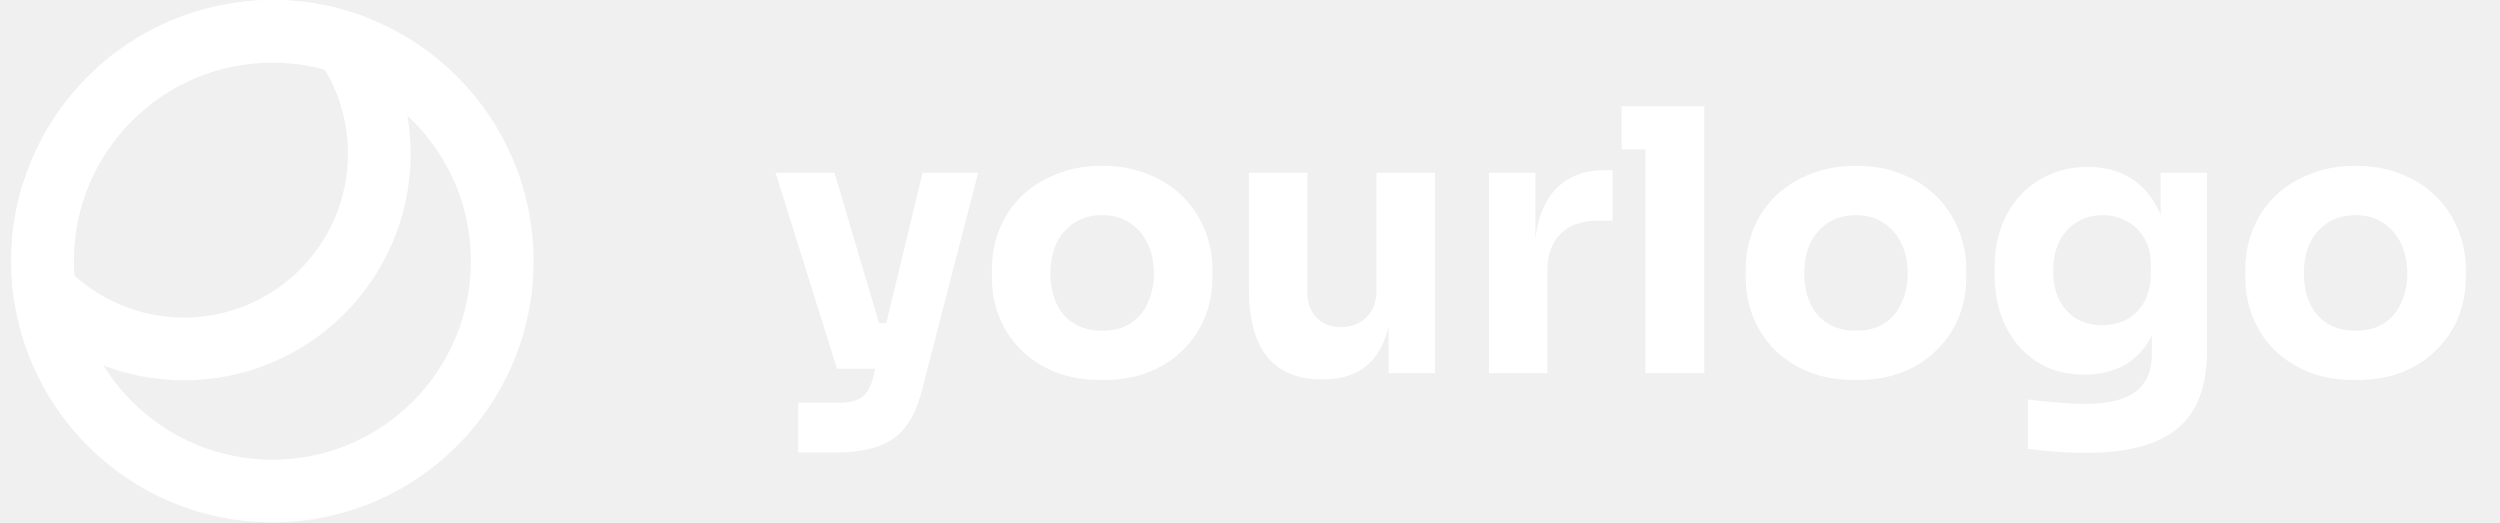
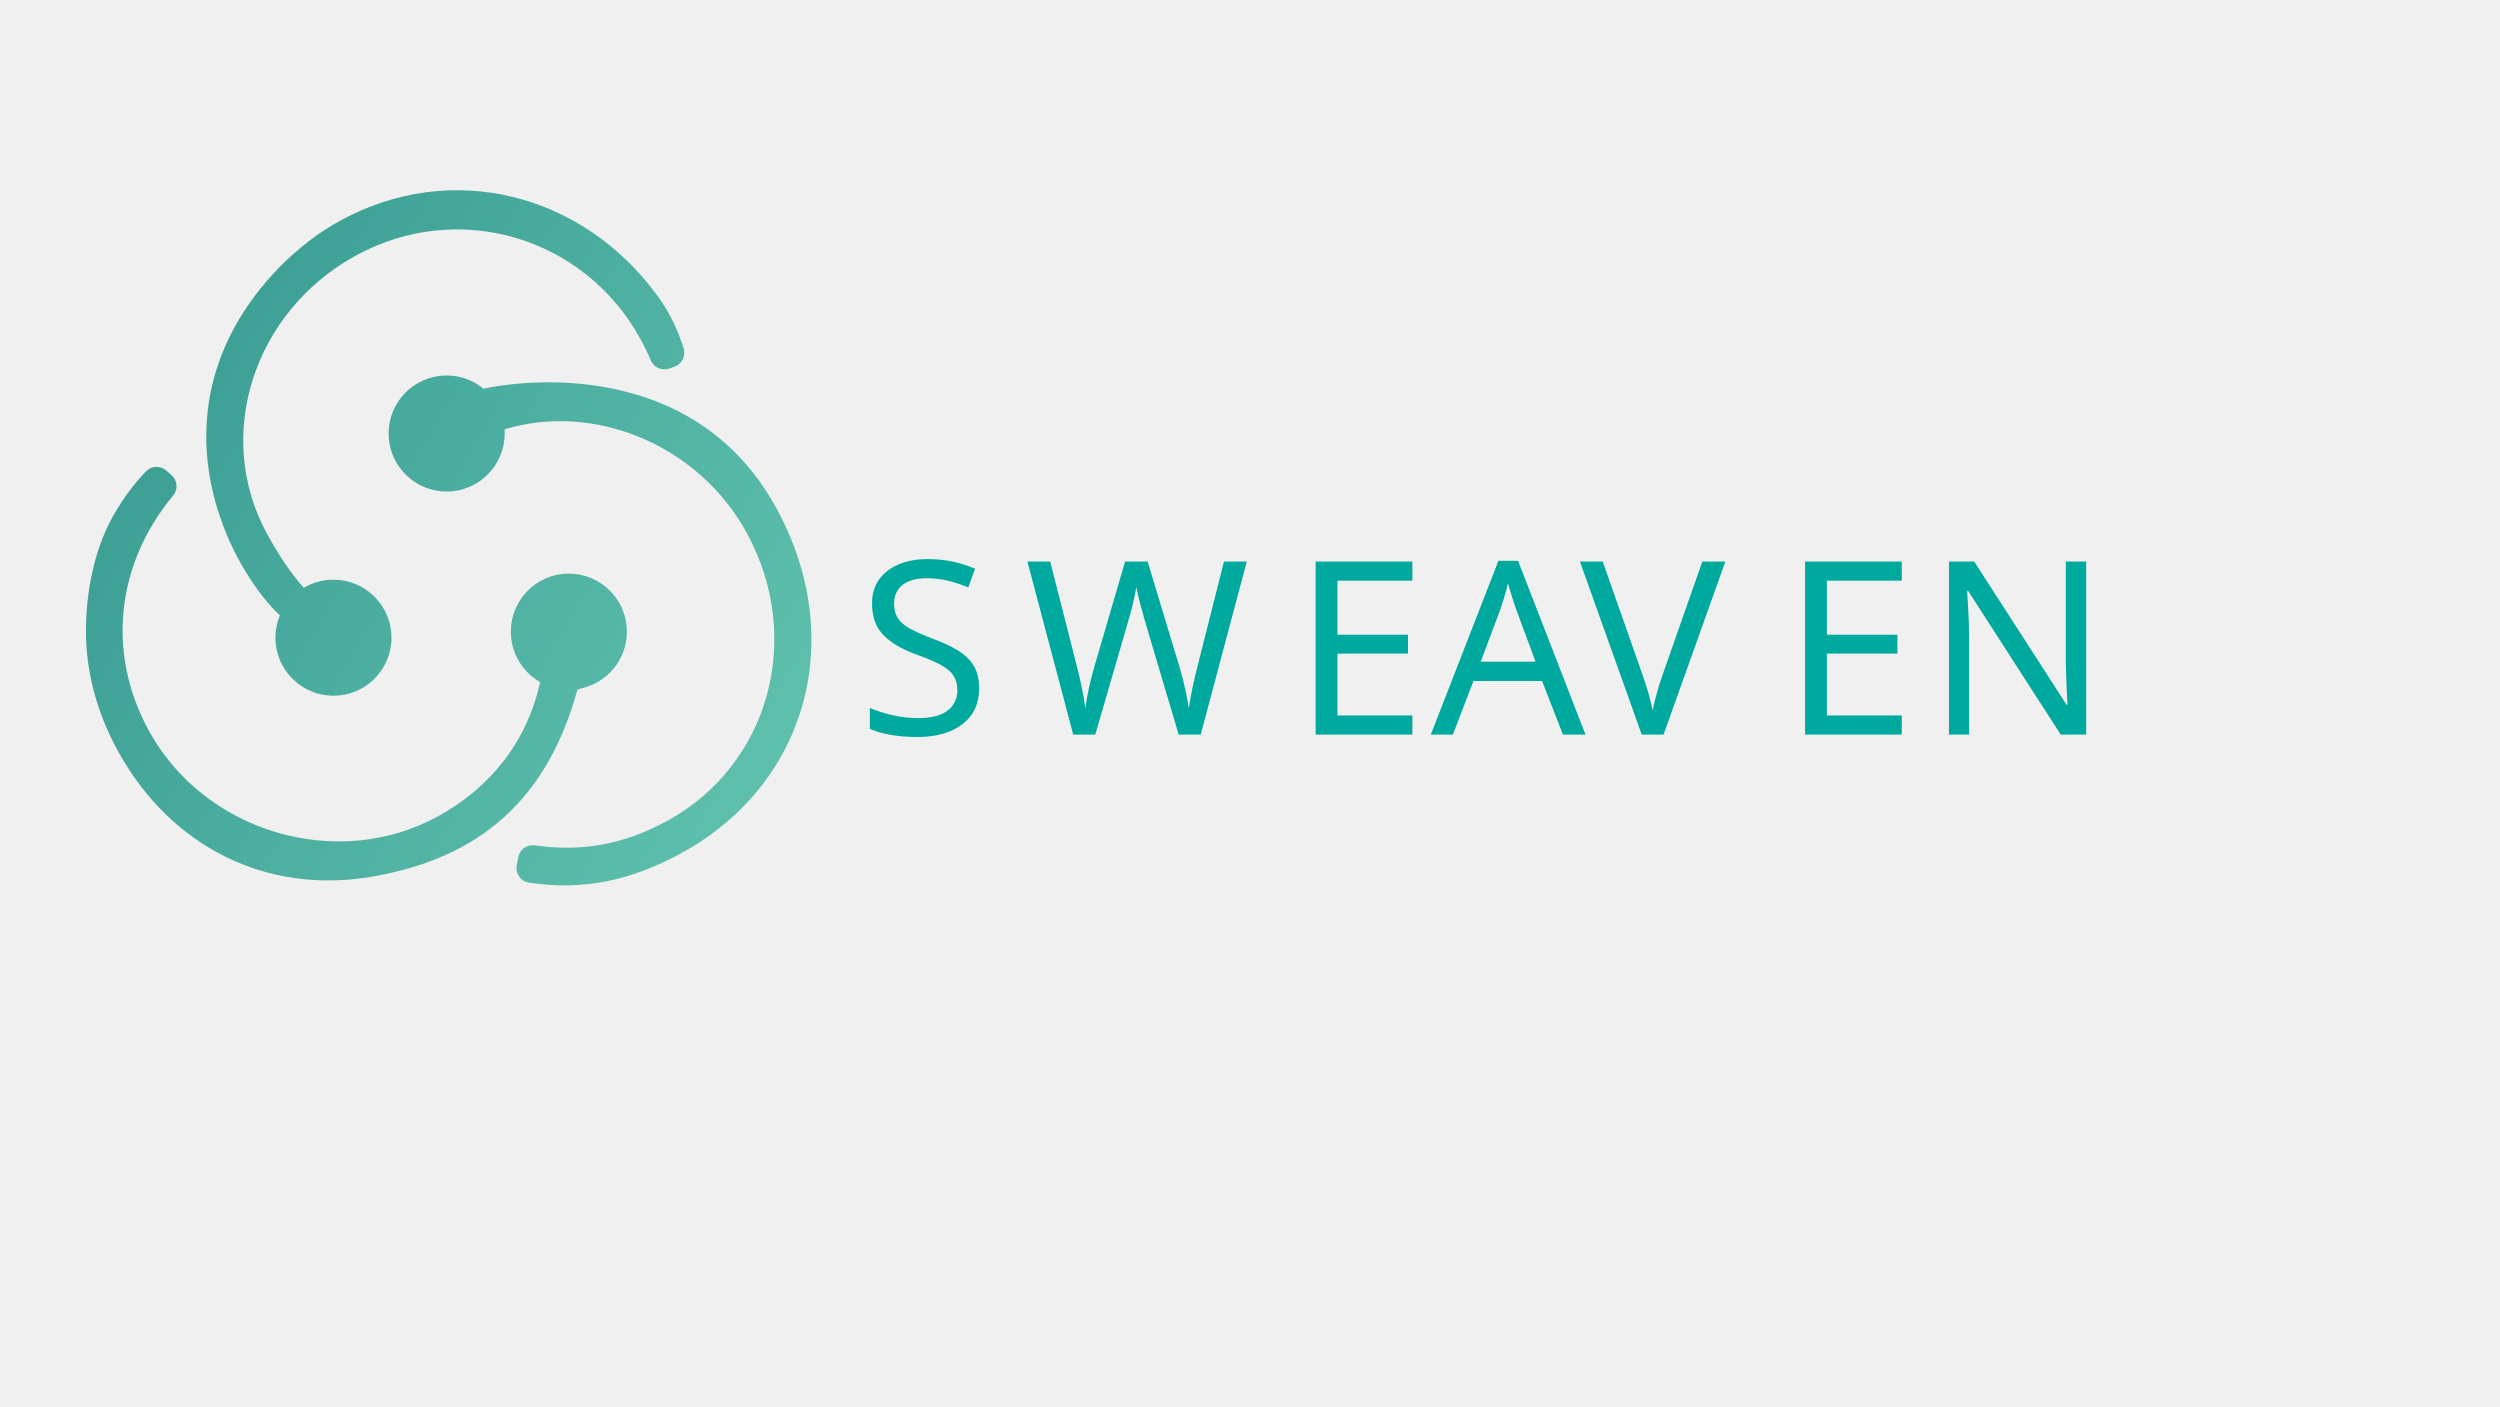
- <svg xmlns="http://www.w3.org/2000/svg" width="134" height="28" viewBox="0 0 134 28" fill="none">
-   <g clip-path="url(#clip0_569_29016)">
-     <circle cx="14.6" cy="14" r="12.32" stroke="white" stroke-width="3.36" />
-     <mask id="mask0_569_29016" style="mask-type:alpha" maskUnits="userSpaceOnUse" x="0" y="0" width="29" height="28">
-       <circle cx="14.6" cy="14" r="14" fill="black" />
-     </mask>
-     <g mask="url(#mask0_569_29016)">
-       <circle cx="9.864" cy="8.235" r="10.467" stroke="white" stroke-width="3.36" />
-     </g>
-   </g>
-   <path d="M42.785 24.253V21.588H45.02C45.36 21.588 45.647 21.542 45.882 21.45C46.117 21.372 46.307 21.235 46.451 21.039C46.594 20.843 46.712 20.575 46.803 20.235L49.45 9.259H52.429L49.43 20.862C49.221 21.699 48.927 22.365 48.548 22.862C48.182 23.358 47.685 23.711 47.058 23.92C46.444 24.142 45.66 24.253 44.706 24.253H42.785ZM46.157 19.765V17.315H48.43V19.765H46.157ZM44.863 19.765L41.57 9.259H44.726L47.842 19.765H44.863ZM59.066 20.372C58.125 20.372 57.288 20.229 56.557 19.941C55.825 19.641 55.204 19.236 54.695 18.726C54.198 18.216 53.819 17.635 53.558 16.982C53.297 16.315 53.166 15.616 53.166 14.884V14.434C53.166 13.689 53.297 12.983 53.558 12.317C53.832 11.637 54.224 11.043 54.734 10.533C55.257 10.024 55.884 9.625 56.616 9.338C57.347 9.037 58.164 8.887 59.066 8.887C59.993 8.887 60.816 9.037 61.535 9.338C62.267 9.625 62.888 10.024 63.397 10.533C63.907 11.043 64.299 11.637 64.573 12.317C64.848 12.983 64.985 13.689 64.985 14.434V14.884C64.985 15.616 64.854 16.315 64.593 16.982C64.331 17.635 63.946 18.216 63.436 18.726C62.94 19.236 62.326 19.641 61.594 19.941C60.862 20.229 60.019 20.372 59.066 20.372ZM59.066 17.726C59.68 17.726 60.189 17.596 60.594 17.334C60.999 17.073 61.306 16.707 61.516 16.237C61.738 15.766 61.849 15.244 61.849 14.669C61.849 14.055 61.738 13.519 61.516 13.062C61.293 12.591 60.973 12.219 60.555 11.944C60.15 11.67 59.654 11.533 59.066 11.533C58.491 11.533 57.994 11.67 57.576 11.944C57.158 12.219 56.838 12.591 56.616 13.062C56.407 13.519 56.302 14.055 56.302 14.669C56.302 15.244 56.407 15.766 56.616 16.237C56.825 16.707 57.138 17.073 57.556 17.334C57.974 17.596 58.478 17.726 59.066 17.726ZM70.799 20.333C69.558 20.333 68.604 19.935 67.938 19.138C67.271 18.328 66.938 17.112 66.938 15.492V9.259H70.074V15.649C70.074 16.224 70.237 16.681 70.564 17.021C70.891 17.36 71.329 17.53 71.877 17.53C72.439 17.53 72.897 17.354 73.249 17.001C73.602 16.648 73.779 16.172 73.779 15.57V9.259H76.915V20H74.425V15.472H74.641C74.641 16.557 74.497 17.465 74.21 18.197C73.935 18.916 73.524 19.451 72.975 19.804C72.426 20.157 71.747 20.333 70.937 20.333H70.799ZM79.806 20V9.259H82.295V13.865H82.237C82.237 12.35 82.557 11.18 83.197 10.357C83.85 9.534 84.791 9.122 86.019 9.122H86.431V11.827H85.647C84.785 11.827 84.118 12.062 83.648 12.532C83.177 12.99 82.942 13.656 82.942 14.532V20H79.806ZM88.193 20V5.692H91.349V20H88.193ZM86.919 8.005V5.692H91.349V8.005H86.919ZM99.471 20.372C98.531 20.372 97.694 20.229 96.963 19.941C96.231 19.641 95.61 19.236 95.101 18.726C94.604 18.216 94.225 17.635 93.964 16.982C93.703 16.315 93.572 15.616 93.572 14.884V14.434C93.572 13.689 93.703 12.983 93.964 12.317C94.238 11.637 94.63 11.043 95.14 10.533C95.662 10.024 96.29 9.625 97.021 9.338C97.753 9.037 98.57 8.887 99.471 8.887C100.399 8.887 101.222 9.037 101.941 9.338C102.673 9.625 103.293 10.024 103.803 10.533C104.313 11.043 104.705 11.637 104.979 12.317C105.253 12.983 105.391 13.689 105.391 14.434V14.884C105.391 15.616 105.26 16.315 104.999 16.982C104.737 17.635 104.352 18.216 103.842 18.726C103.346 19.236 102.732 19.641 102 19.941C101.268 20.229 100.425 20.372 99.471 20.372ZM99.471 17.726C100.086 17.726 100.595 17.596 101 17.334C101.405 17.073 101.712 16.707 101.921 16.237C102.144 15.766 102.255 15.244 102.255 14.669C102.255 14.055 102.144 13.519 101.921 13.062C101.699 12.591 101.379 12.219 100.961 11.944C100.556 11.67 100.059 11.533 99.471 11.533C98.897 11.533 98.4 11.67 97.982 11.944C97.564 12.219 97.244 12.591 97.021 13.062C96.812 13.519 96.708 14.055 96.708 14.669C96.708 15.244 96.812 15.766 97.021 16.237C97.231 16.707 97.544 17.073 97.962 17.334C98.38 17.596 98.883 17.726 99.471 17.726ZM111.813 24.273C111.29 24.273 110.754 24.253 110.206 24.214C109.657 24.175 109.154 24.122 108.696 24.057V21.411C109.154 21.477 109.657 21.529 110.206 21.568C110.768 21.62 111.277 21.646 111.734 21.646C112.584 21.646 113.27 21.548 113.792 21.352C114.328 21.156 114.72 20.856 114.968 20.451C115.217 20.059 115.341 19.549 115.341 18.922V16.786L115.909 15.531C115.883 16.485 115.694 17.302 115.341 17.981C115.001 18.661 114.524 19.183 113.91 19.549C113.296 19.902 112.564 20.078 111.715 20.078C110.983 20.078 110.317 19.948 109.716 19.686C109.128 19.412 108.625 19.033 108.206 18.55C107.788 18.066 107.468 17.504 107.246 16.864C107.024 16.211 106.913 15.505 106.913 14.747V14.296C106.913 13.539 107.03 12.833 107.266 12.18C107.501 11.526 107.841 10.958 108.285 10.474C108.729 9.991 109.258 9.619 109.872 9.357C110.487 9.083 111.166 8.946 111.911 8.946C112.773 8.946 113.518 9.135 114.145 9.514C114.786 9.893 115.289 10.448 115.654 11.18C116.02 11.912 116.216 12.794 116.242 13.826L115.811 13.944V9.259H118.3V18.726C118.3 20.046 118.065 21.111 117.595 21.921C117.124 22.731 116.406 23.326 115.439 23.704C114.485 24.083 113.276 24.273 111.813 24.273ZM112.695 17.432C113.178 17.432 113.616 17.328 114.008 17.119C114.4 16.897 114.707 16.583 114.929 16.178C115.164 15.773 115.282 15.283 115.282 14.708V14.14C115.282 13.578 115.158 13.107 114.91 12.728C114.674 12.336 114.361 12.042 113.969 11.846C113.577 11.637 113.159 11.533 112.714 11.533C112.192 11.533 111.728 11.657 111.323 11.905C110.918 12.153 110.604 12.5 110.382 12.944C110.16 13.388 110.049 13.911 110.049 14.512C110.049 15.126 110.16 15.655 110.382 16.1C110.617 16.531 110.931 16.864 111.323 17.099C111.728 17.321 112.185 17.432 112.695 17.432ZM126.249 20.372C125.308 20.372 124.472 20.229 123.74 19.941C123.009 19.641 122.388 19.236 121.878 18.726C121.382 18.216 121.003 17.635 120.742 16.982C120.48 16.315 120.35 15.616 120.35 14.884V14.434C120.35 13.689 120.48 12.983 120.742 12.317C121.016 11.637 121.408 11.043 121.918 10.533C122.44 10.024 123.067 9.625 123.799 9.338C124.531 9.037 125.348 8.887 126.249 8.887C127.177 8.887 128 9.037 128.719 9.338C129.45 9.625 130.071 10.024 130.581 10.533C131.09 11.043 131.482 11.637 131.757 12.317C132.031 12.983 132.168 13.689 132.168 14.434V14.884C132.168 15.616 132.038 16.315 131.776 16.982C131.515 17.635 131.13 18.216 130.62 18.726C130.123 19.236 129.509 19.641 128.778 19.941C128.046 20.229 127.203 20.372 126.249 20.372ZM126.249 17.726C126.863 17.726 127.373 17.596 127.778 17.334C128.183 17.073 128.49 16.707 128.699 16.237C128.921 15.766 129.032 15.244 129.032 14.669C129.032 14.055 128.921 13.519 128.699 13.062C128.477 12.591 128.157 12.219 127.739 11.944C127.334 11.67 126.837 11.533 126.249 11.533C125.674 11.533 125.178 11.67 124.76 11.944C124.341 12.219 124.021 12.591 123.799 13.062C123.59 13.519 123.486 14.055 123.486 14.669C123.486 15.244 123.59 15.766 123.799 16.237C124.008 16.707 124.322 17.073 124.74 17.334C125.158 17.596 125.661 17.726 126.249 17.726Z" fill="white" />
-   <defs>
-     <clipPath id="clip0_569_29016">
-       <rect width="28" height="28" fill="white" transform="translate(0.599609)" />
-     </clipPath>
-   </defs>
+ <svg xmlns="http://www.w3.org/2000/svg" version="1.1" id="Layer_1" x="0px" y="0px" viewBox="0 0 1920 1080" style="enable-background:new 0 0 1920 1080;" xml:space="preserve">
+   <style type="text/css">
+ 	.st0{fill:url(#SVGID_1_);}
+ 	.st1{fill:#00A99D;}
+ 	.st2{font-family:'Poppins-SemiBold';}
+ 	.st3{font-size:186.173px;}
+ 	.st4{letter-spacing:14;}
+ 	.st5{font-family:'Poppins-SemiBoldItalic';}
+ 	.st6{letter-spacing:3;}
+ 	.st7{letter-spacing:7;}
+ </style>
+   <linearGradient id="SVGID_1_" gradientUnits="userSpaceOnUse" x1="256.171" y1="-9289.043" x2="-19187.117" y2="2124.881" gradientTransform="matrix(0.0333 0 0 -0.0333 649.6932 310.9863)">
+     <stop offset="0" style="stop-color:#62C3AF" />
+     <stop offset="0.557" style="stop-color:#4AAC9E" />
+     <stop offset="1" style="stop-color:#34978F" />
+   </linearGradient>
+   <path class="st0" d="M406.17,677.84c40.63,6.31,78.13-1.22,117.29-22.72c96.79-53.12,127.53-165.21,72.68-265.07  c-64.19-117.09-198.8-97.23-224.82-91.54c-7.69-6.33-17.55-10.14-28.29-10.14c-24.64,0-44.58,19.96-44.58,44.58  s19.95,44.56,44.58,44.56c24.61,0,44.56-19.95,44.56-44.56c0-1.08-0.02-2.14-0.11-3.2c68.38-20.92,148.7,11.42,185.94,79.38  c44.21,80.62,17.38,178.31-60.71,221.14c-32.86,18.01-65.36,24.23-101.98,18.95c-5.95-0.86-11.53,3.11-12.66,9.01l-1.22,6.37  c-0.58,3.12,0.03,5.99,1.87,8.6c1.8,2.6,4.32,4.14,7.46,4.64V677.84z M443.48,529.62c1.13-0.35,2.21-0.7,3.26-1.05  c19.89-4.49,34.7-22.25,34.7-43.48c0-24.61-19.95-44.55-44.56-44.55c-24.64,0-44.56,19.95-44.56,44.55  c0,16.61,9.07,31.09,22.52,38.76c-9.54,43.83-36.55,80.11-78.51,103.12c-77.33,42.4-179.26,12.2-221.95-65.71  c-32.96-60.01-24.84-128.56,18.61-180.66c3.91-4.71,3.35-11.71-1.28-15.72l-4.15-3.59c-4.54-3.92-11.31-3.62-15.48,0.73  c-8.58,8.9-17.35,20.09-25.69,35.14C71.92,423.21,66.06,455.84,66,484.37c-0.06,31.14,8.31,62.85,24.41,92.13  c40.94,74.7,114.85,110.05,193.55,97.05c74.37-12.26,134.09-50.62,159.48-143.91L443.48,529.62z M214.75,472.38  c0.07,0.09,0.09,0.23,0.12,0.39c-2.16,5.24-3.35,10.96-3.35,16.97c0,24.63,19.97,44.58,44.58,44.58c23.59,0,42.91-18.34,44.45-41.56  l0.29-0.96l-0.24-0.06c0.03-0.66,0.06-1.33,0.06-1.98c0-24.61-19.95-44.56-44.56-44.56c-8.34,0-16.15,2.27-22.8,6.27  c-9.86-11.17-19.07-24.79-28.12-41.31c-41.23-75.16-10.75-170.67,68.19-213.93c78.56-43.01,175.37-14.58,218.48,64.17  c3.26,5.93,5.77,11.03,7.88,16.2c2.21,5.59,8.42,8.4,14.11,6.44l4.14-1.44c5.75-1.98,8.87-8.19,7.06-14  c-4.02-12.8-9.71-26.13-19.83-40.07c-57.8-79.43-158.56-104.87-244.14-57.96c-33.36,18.27-63.11,49.17-80.78,81.44  C126.89,348.5,184.2,444.21,214.75,472.38L214.75,472.38z" />
+   <text transform="matrix(1 0 0 1 658.5415 564.1689)">
+     <tspan x="0" y="0" class="st1 st2 st3 st4">S</tspan>
+     <tspan x="128.27" y="0" class="st1 st5 st3 st4">W</tspan>
+     <tspan x="333.81" y="0" class="st1 st2 st3 st6">EAV</tspan>
+     <tspan x="709.69" y="0" class="st1 st2 st3 st7">EN</tspan>
+   </text>
</svg>
